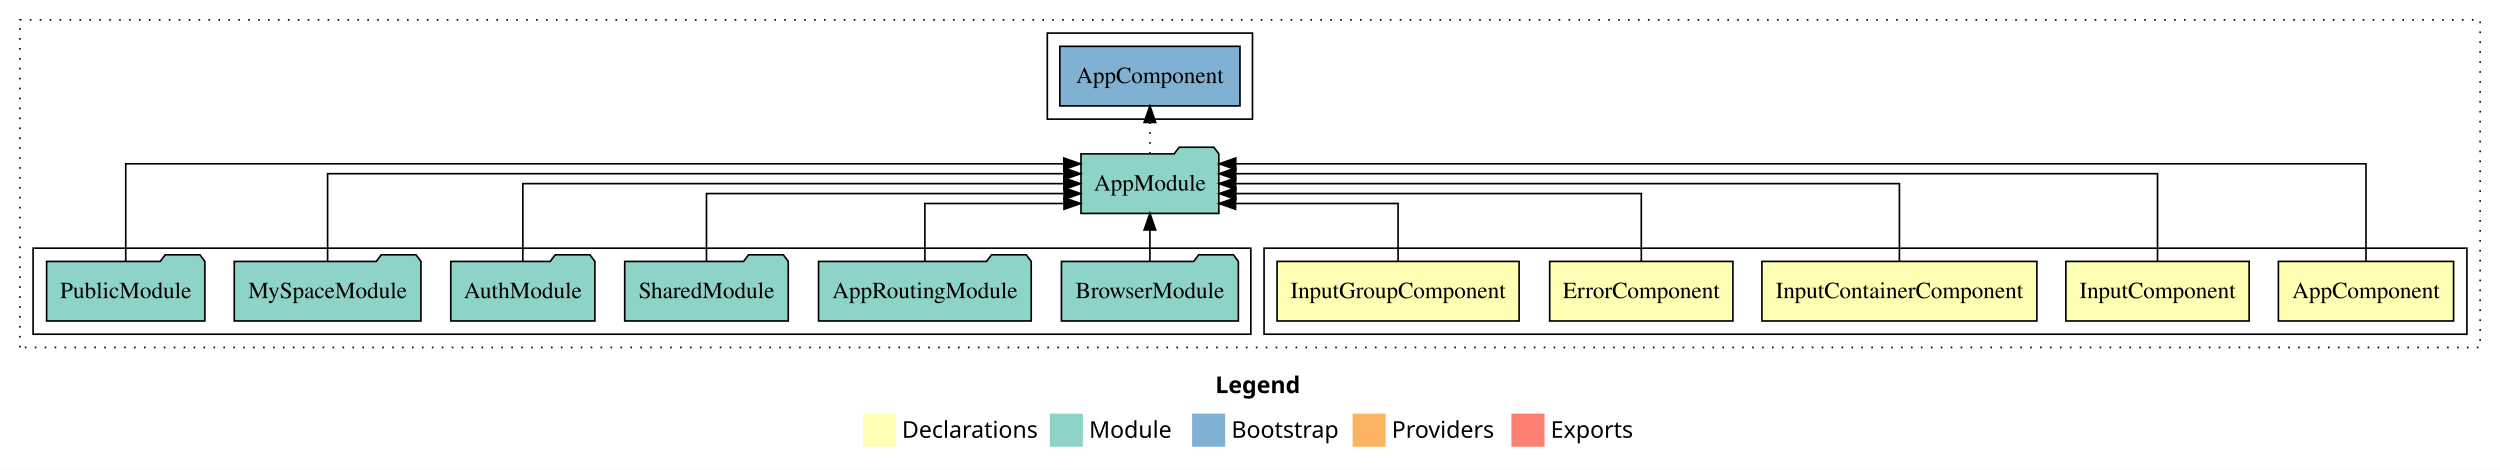
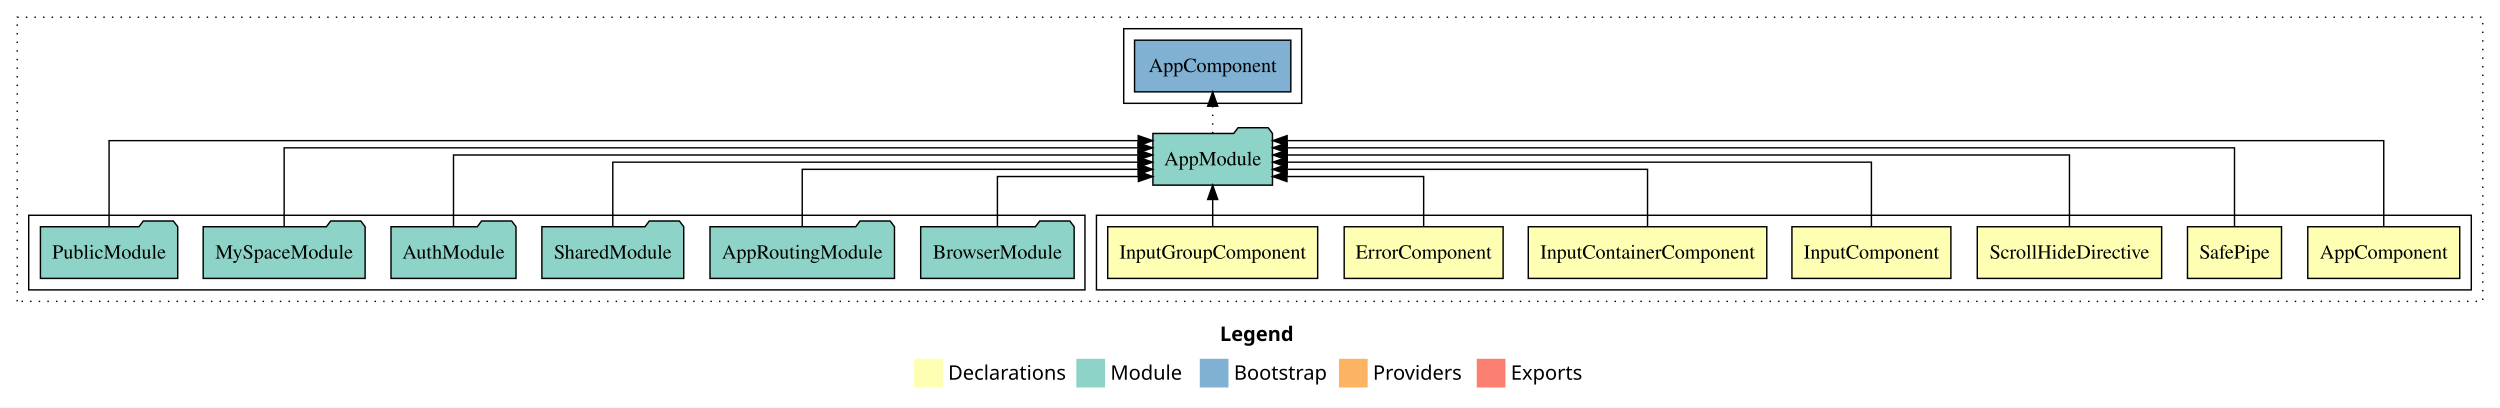
- <svg xmlns="http://www.w3.org/2000/svg" width="1511pt" height="284pt" viewBox="0.00 0.00 1511.00 284.00">
+ <svg xmlns="http://www.w3.org/2000/svg" width="1742pt" height="284pt" viewBox="0.00 0.00 1742.00 284.00">
  <g id="graph0" class="graph" transform="scale(1 1) rotate(0) translate(4 280)">
-     <polygon fill="white" stroke="transparent" points="-4,4 -4,-280 1507,-280 1507,4 -4,4" />
-     <text text-anchor="start" x="730.51" y="-42.4" font-family="Times-12" font-weight="bold" font-size="14.00">Legend</text>
-     <polygon fill="#ffffb3" stroke="transparent" points="517.5,-10 517.5,-30 537.5,-30 537.5,-10 517.5,-10" />
-     <text text-anchor="start" x="541.13" y="-15.4" font-family="Times-12" font-size="14.00">  Declarations</text>
-     <polygon fill="#8dd3c7" stroke="transparent" points="630.5,-10 630.5,-30 650.5,-30 650.5,-10 630.5,-10" />
-     <text text-anchor="start" x="654.23" y="-15.4" font-family="Times-12" font-size="14.00">  Module</text>
-     <polygon fill="#80b1d3" stroke="transparent" points="716.5,-10 716.5,-30 736.5,-30 736.5,-10 716.5,-10" />
-     <text text-anchor="start" x="740.28" y="-15.4" font-family="Times-12" font-size="14.00">  Bootstrap</text>
-     <polygon fill="#fdb462" stroke="transparent" points="813.5,-10 813.5,-30 833.5,-30 833.5,-10 813.5,-10" />
-     <text text-anchor="start" x="837.17" y="-15.4" font-family="Times-12" font-size="14.00">  Providers</text>
-     <polygon fill="#fb8072" stroke="transparent" points="909.5,-10 909.5,-30 929.5,-30 929.5,-10 909.5,-10" />
-     <text text-anchor="start" x="933.23" y="-15.4" font-family="Times-12" font-size="14.00">  Exports</text>
+     <polygon fill="white" stroke="transparent" points="-4,4 -4,-280 1738,-280 1738,4 -4,4" />
+     <text text-anchor="start" x="846.01" y="-42.4" font-family="Times-12" font-weight="bold" font-size="14.00">Legend</text>
+     <polygon fill="#ffffb3" stroke="transparent" points="633,-10 633,-30 653,-30 653,-10 633,-10" />
+     <text text-anchor="start" x="656.63" y="-15.4" font-family="Times-12" font-size="14.00">  Declarations</text>
+     <polygon fill="#8dd3c7" stroke="transparent" points="746,-10 746,-30 766,-30 766,-10 746,-10" />
+     <text text-anchor="start" x="769.73" y="-15.4" font-family="Times-12" font-size="14.00">  Module</text>
+     <polygon fill="#80b1d3" stroke="transparent" points="832,-10 832,-30 852,-30 852,-10 832,-10" />
+     <text text-anchor="start" x="855.78" y="-15.4" font-family="Times-12" font-size="14.00">  Bootstrap</text>
+     <polygon fill="#fdb462" stroke="transparent" points="929,-10 929,-30 949,-30 949,-10 929,-10" />
+     <text text-anchor="start" x="952.67" y="-15.4" font-family="Times-12" font-size="14.00">  Providers</text>
+     <polygon fill="#fb8072" stroke="transparent" points="1025,-10 1025,-30 1045,-30 1045,-10 1025,-10" />
+     <text text-anchor="start" x="1048.73" y="-15.4" font-family="Times-12" font-size="14.00">  Exports</text>
    <g id="clust1" class="cluster">
-       <polygon fill="none" stroke="black" stroke-dasharray="1,5" points="8,-70 8,-268 1495,-268 1495,-70 8,-70" />
+       <polygon fill="none" stroke="black" stroke-dasharray="1,5" points="8,-70 8,-268 1726,-268 1726,-70 8,-70" />
    </g>
    <g id="clust2" class="cluster">
-       <polygon fill="none" stroke="black" points="760,-78 760,-130 1487,-130 1487,-78 760,-78" />
+       <polygon fill="none" stroke="black" points="760,-78 760,-130 1718,-130 1718,-78 760,-78" />
    </g>
    <g id="clust10" class="cluster">
-       <polygon fill="none" stroke="black" points="629,-208 629,-260 753,-260 753,-208 629,-208" />
-     </g>
-     <g id="clust8" class="cluster">
      <polygon fill="none" stroke="black" points="16,-78 16,-130 752,-130 752,-78 16,-78" />
    </g>
+     <g id="clust12" class="cluster">
+       <polygon fill="none" stroke="black" points="779,-208 779,-260 903,-260 903,-208 779,-208" />
+     </g>
    <g id="node1" class="node">
-       <polygon fill="#ffffb3" stroke="black" points="1478.94,-122 1373.06,-122 1373.06,-86 1478.94,-86 1478.94,-122" />
-       <text text-anchor="middle" x="1426" y="-99.8" font-family="Times,serif" font-size="14.00">AppComponent</text>
+       <polygon fill="#ffffb3" stroke="black" points="1709.94,-122 1604.06,-122 1604.06,-86 1709.94,-86 1709.94,-122" />
+       <text text-anchor="middle" x="1657" y="-99.8" font-family="Times,serif" font-size="14.00">AppComponent</text>
    </g>
-     <g id="node6" class="node">
-       <polygon fill="#8dd3c7" stroke="black" points="732.66,-187 729.66,-191 708.66,-191 705.66,-187 649.34,-187 649.34,-151 732.66,-151 732.66,-187" />
-       <text text-anchor="middle" x="691" y="-164.8" font-family="Times,serif" font-size="14.00">AppModule</text>
+     <g id="node8" class="node">
+       <polygon fill="#8dd3c7" stroke="black" points="882.66,-187 879.66,-191 858.66,-191 855.66,-187 799.34,-187 799.34,-151 882.66,-151 882.66,-187" />
+       <text text-anchor="middle" x="841" y="-164.8" font-family="Times,serif" font-size="14.00">AppModule</text>
    </g>
    <g id="edge1" class="edge">
-       <path fill="none" stroke="black" d="M1426,-122.25C1426,-145.02 1426,-181 1426,-181 1426,-181 742.89,-181 742.89,-181" />
-       <polygon fill="black" stroke="black" points="742.89,-177.5 732.89,-181 742.89,-184.5 742.89,-177.5" />
+       <path fill="none" stroke="black" d="M1657,-122.09C1657,-145.13 1657,-182 1657,-182 1657,-182 892.87,-182 892.87,-182" />
+       <polygon fill="black" stroke="black" points="892.87,-178.5 882.87,-182 892.87,-185.5 892.87,-178.5" />
    </g>
    <g id="node2" class="node">
+       <polygon fill="#ffffb3" stroke="black" points="1585.76,-122 1520.24,-122 1520.24,-86 1585.76,-86 1585.76,-122" />
+       <text text-anchor="middle" x="1553" y="-99.8" font-family="Times,serif" font-size="14.00">SafePipe</text>
+     </g>
+     <g id="edge2" class="edge">
+       <path fill="none" stroke="black" d="M1553,-122.04C1553,-143.66 1553,-177 1553,-177 1553,-177 892.88,-177 892.88,-177" />
+       <polygon fill="black" stroke="black" points="892.88,-173.5 882.88,-177 892.88,-180.5 892.88,-173.5" />
+     </g>
+     <g id="node3" class="node">
+       <polygon fill="#ffffb3" stroke="black" points="1502.23,-122 1373.77,-122 1373.77,-86 1502.23,-86 1502.23,-122" />
+       <text text-anchor="middle" x="1438" y="-99.8" font-family="Times,serif" font-size="14.00">ScrollHideDirective</text>
+     </g>
+     <g id="edge3" class="edge">
+       <path fill="none" stroke="black" d="M1438,-122.22C1438,-142.37 1438,-172 1438,-172 1438,-172 892.98,-172 892.98,-172" />
+       <polygon fill="black" stroke="black" points="892.98,-168.5 882.98,-172 892.98,-175.5 892.98,-168.5" />
+     </g>
+     <g id="node4" class="node">
      <polygon fill="#ffffb3" stroke="black" points="1355.38,-122 1244.62,-122 1244.62,-86 1355.38,-86 1355.38,-122" />
      <text text-anchor="middle" x="1300" y="-99.8" font-family="Times,serif" font-size="14.00">InputComponent</text>
    </g>
-     <g id="edge2" class="edge">
-       <path fill="none" stroke="black" d="M1300,-122.28C1300,-143.32 1300,-175 1300,-175 1300,-175 742.86,-175 742.86,-175" />
-       <polygon fill="black" stroke="black" points="742.86,-171.5 732.86,-175 742.86,-178.5 742.86,-171.5" />
+     <g id="edge4" class="edge">
+       <path fill="none" stroke="black" d="M1300,-122.22C1300,-140.83 1300,-167 1300,-167 1300,-167 892.95,-167 892.95,-167" />
+       <polygon fill="black" stroke="black" points="892.95,-163.5 882.95,-167 892.95,-170.5 892.95,-163.5" />
    </g>
-     <g id="node3" class="node">
+     <g id="node5" class="node">
      <polygon fill="#ffffb3" stroke="black" points="1227.09,-122 1060.91,-122 1060.91,-86 1227.09,-86 1227.09,-122" />
      <text text-anchor="middle" x="1144" y="-99.8" font-family="Times,serif" font-size="14.00">InputContainerComponent</text>
    </g>
-     <g id="edge3" class="edge">
-       <path fill="none" stroke="black" d="M1144,-122.11C1144,-141.34 1144,-169 1144,-169 1144,-169 742.81,-169 742.81,-169" />
-       <polygon fill="black" stroke="black" points="742.81,-165.5 732.81,-169 742.81,-172.5 742.81,-165.5" />
+     <g id="edge5" class="edge">
+       <path fill="none" stroke="black" d="M1144,-122.03C1144,-139.06 1144,-162 1144,-162 1144,-162 892.81,-162 892.81,-162" />
+       <polygon fill="black" stroke="black" points="892.81,-158.5 882.81,-162 892.81,-165.5 892.81,-158.5" />
    </g>
-     <g id="node4" class="node">
+     <g id="node6" class="node">
      <polygon fill="#ffffb3" stroke="black" points="1043.37,-122 932.63,-122 932.63,-86 1043.37,-86 1043.37,-122" />
      <text text-anchor="middle" x="988" y="-99.8" font-family="Times,serif" font-size="14.00">ErrorComponent</text>
    </g>
-     <g id="edge4" class="edge">
-       <path fill="none" stroke="black" d="M988,-122.02C988,-139.37 988,-163 988,-163 988,-163 742.92,-163 742.92,-163" />
-       <polygon fill="black" stroke="black" points="742.92,-159.5 732.92,-163 742.92,-166.5 742.92,-159.5" />
+     <g id="edge6" class="edge">
+       <path fill="none" stroke="black" d="M988,-122.24C988,-137.57 988,-157 988,-157 988,-157 892.73,-157 892.73,-157" />
+       <polygon fill="black" stroke="black" points="892.73,-153.5 882.73,-157 892.73,-160.5 892.73,-153.5" />
    </g>
-     <g id="node5" class="node">
+     <g id="node7" class="node">
      <polygon fill="#ffffb3" stroke="black" points="914.15,-122 767.85,-122 767.85,-86 914.15,-86 914.15,-122" />
      <text text-anchor="middle" x="841" y="-99.8" font-family="Times,serif" font-size="14.00">InputGroupComponent</text>
    </g>
-     <g id="edge5" class="edge">
-       <path fill="none" stroke="black" d="M841,-122.24C841,-137.57 841,-157 841,-157 841,-157 742.78,-157 742.78,-157" />
-       <polygon fill="black" stroke="black" points="742.78,-153.5 732.78,-157 742.78,-160.5 742.78,-153.5" />
+     <g id="edge7" class="edge">
+       <path fill="none" stroke="black" d="M841,-122.11C841,-122.11 841,-140.99 841,-140.99" />
+       <polygon fill="black" stroke="black" points="837.5,-140.99 841,-150.99 844.5,-140.99 837.5,-140.99" />
    </g>
-     <g id="node13" class="node">
-       <polygon fill="#80b1d3" stroke="black" points="745.44,-252 636.56,-252 636.56,-216 745.44,-216 745.44,-252" />
-       <text text-anchor="middle" x="691" y="-229.8" font-family="Times,serif" font-size="14.00">AppComponent </text>
+     <g id="node15" class="node">
+       <polygon fill="#80b1d3" stroke="black" points="895.44,-252 786.56,-252 786.56,-216 895.44,-216 895.44,-252" />
+       <text text-anchor="middle" x="841" y="-229.8" font-family="Times,serif" font-size="14.00">AppComponent </text>
    </g>
-     <g id="edge12" class="edge">
-       <path fill="none" stroke="black" stroke-dasharray="1,5" d="M691,-187.11C691,-187.11 691,-205.99 691,-205.99" />
-       <polygon fill="black" stroke="black" points="687.5,-205.99 691,-215.99 694.5,-205.99 687.5,-205.99" />
+     <g id="edge14" class="edge">
+       <path fill="none" stroke="black" stroke-dasharray="1,5" d="M841,-187.11C841,-187.11 841,-205.99 841,-205.99" />
+       <polygon fill="black" stroke="black" points="837.5,-205.99 841,-215.99 844.5,-205.99 837.5,-205.99" />
    </g>
-     <g id="node7" class="node">
+     <g id="node9" class="node">
      <polygon fill="#8dd3c7" stroke="black" points="744.47,-122 741.47,-126 720.47,-126 717.47,-122 637.53,-122 637.53,-86 744.47,-86 744.47,-122" />
      <text text-anchor="middle" x="691" y="-99.8" font-family="Times,serif" font-size="14.00">BrowserModule</text>
    </g>
-     <g id="edge6" class="edge">
-       <path fill="none" stroke="black" d="M691,-122.11C691,-122.11 691,-140.99 691,-140.99" />
-       <polygon fill="black" stroke="black" points="687.5,-140.99 691,-150.99 694.5,-140.99 687.5,-140.99" />
+     <g id="edge8" class="edge">
+       <path fill="none" stroke="black" d="M691,-122.24C691,-137.57 691,-157 691,-157 691,-157 789.22,-157 789.22,-157" />
+       <polygon fill="black" stroke="black" points="789.22,-160.5 799.22,-157 789.22,-153.5 789.22,-160.5" />
    </g>
-     <g id="node8" class="node">
+     <g id="node10" class="node">
      <polygon fill="#8dd3c7" stroke="black" points="619.27,-122 616.27,-126 595.27,-126 592.27,-122 490.73,-122 490.73,-86 619.27,-86 619.27,-122" />
      <text text-anchor="middle" x="555" y="-99.8" font-family="Times,serif" font-size="14.00">AppRoutingModule</text>
    </g>
-     <g id="edge7" class="edge">
-       <path fill="none" stroke="black" d="M555,-122.24C555,-137.57 555,-157 555,-157 555,-157 639.09,-157 639.09,-157" />
-       <polygon fill="black" stroke="black" points="639.09,-160.5 649.09,-157 639.09,-153.5 639.09,-160.5" />
+     <g id="edge9" class="edge">
+       <path fill="none" stroke="black" d="M555,-122.03C555,-139.06 555,-162 555,-162 555,-162 789.11,-162 789.11,-162" />
+       <polygon fill="black" stroke="black" points="789.11,-165.5 799.11,-162 789.11,-158.5 789.11,-165.5" />
    </g>
-     <g id="node9" class="node">
+     <g id="node11" class="node">
      <polygon fill="#8dd3c7" stroke="black" points="472.42,-122 469.42,-126 448.42,-126 445.42,-122 373.58,-122 373.58,-86 472.42,-86 472.42,-122" />
      <text text-anchor="middle" x="423" y="-99.8" font-family="Times,serif" font-size="14.00">SharedModule</text>
    </g>
-     <g id="edge8" class="edge">
-       <path fill="none" stroke="black" d="M423,-122.02C423,-139.37 423,-163 423,-163 423,-163 639.12,-163 639.12,-163" />
-       <polygon fill="black" stroke="black" points="639.13,-166.5 649.12,-163 639.12,-159.5 639.13,-166.5" />
+     <g id="edge10" class="edge">
+       <path fill="none" stroke="black" d="M423,-122.22C423,-140.83 423,-167 423,-167 423,-167 789.01,-167 789.01,-167" />
+       <polygon fill="black" stroke="black" points="789.01,-170.5 799.01,-167 789.01,-163.5 789.01,-170.5" />
    </g>
-     <g id="node10" class="node">
+     <g id="node12" class="node">
      <polygon fill="#8dd3c7" stroke="black" points="355.55,-122 352.55,-126 331.55,-126 328.55,-122 268.45,-122 268.45,-86 355.55,-86 355.55,-122" />
      <text text-anchor="middle" x="312" y="-99.8" font-family="Times,serif" font-size="14.00">AuthModule</text>
    </g>
-     <g id="edge9" class="edge">
-       <path fill="none" stroke="black" d="M312,-122.11C312,-141.34 312,-169 312,-169 312,-169 638.99,-169 638.99,-169" />
-       <polygon fill="black" stroke="black" points="638.99,-172.5 648.99,-169 638.99,-165.5 638.99,-172.5" />
+     <g id="edge11" class="edge">
+       <path fill="none" stroke="black" d="M312,-122.22C312,-142.37 312,-172 312,-172 312,-172 789.05,-172 789.05,-172" />
+       <polygon fill="black" stroke="black" points="789.05,-175.5 799.05,-172 789.05,-168.5 789.05,-175.5" />
    </g>
-     <g id="node11" class="node">
+     <g id="node13" class="node">
      <polygon fill="#8dd3c7" stroke="black" points="250.42,-122 247.42,-126 226.42,-126 223.42,-122 137.58,-122 137.58,-86 250.42,-86 250.42,-122" />
      <text text-anchor="middle" x="194" y="-99.8" font-family="Times,serif" font-size="14.00">MySpaceModule</text>
    </g>
-     <g id="edge10" class="edge">
-       <path fill="none" stroke="black" d="M194,-122.28C194,-143.32 194,-175 194,-175 194,-175 639.05,-175 639.05,-175" />
-       <polygon fill="black" stroke="black" points="639.05,-178.5 649.05,-175 639.05,-171.5 639.05,-178.5" />
+     <g id="edge12" class="edge">
+       <path fill="none" stroke="black" d="M194,-122.04C194,-143.66 194,-177 194,-177 194,-177 789.05,-177 789.05,-177" />
+       <polygon fill="black" stroke="black" points="789.05,-180.5 799.05,-177 789.05,-173.5 789.05,-180.5" />
    </g>
-     <g id="node12" class="node">
+     <g id="node14" class="node">
      <polygon fill="#8dd3c7" stroke="black" points="119.83,-122 116.83,-126 95.83,-126 92.83,-122 24.17,-122 24.17,-86 119.83,-86 119.83,-122" />
      <text text-anchor="middle" x="72" y="-99.8" font-family="Times,serif" font-size="14.00">PublicModule</text>
    </g>
-     <g id="edge11" class="edge">
-       <path fill="none" stroke="black" d="M72,-122.25C72,-145.02 72,-181 72,-181 72,-181 638.94,-181 638.94,-181" />
-       <polygon fill="black" stroke="black" points="638.94,-184.5 648.94,-181 638.94,-177.5 638.94,-184.5" />
+     <g id="edge13" class="edge">
+       <path fill="none" stroke="black" d="M72,-122.09C72,-145.13 72,-182 72,-182 72,-182 789.11,-182 789.11,-182" />
+       <polygon fill="black" stroke="black" points="789.11,-185.5 799.11,-182 789.11,-178.5 789.11,-185.5" />
    </g>
  </g>
</svg>
